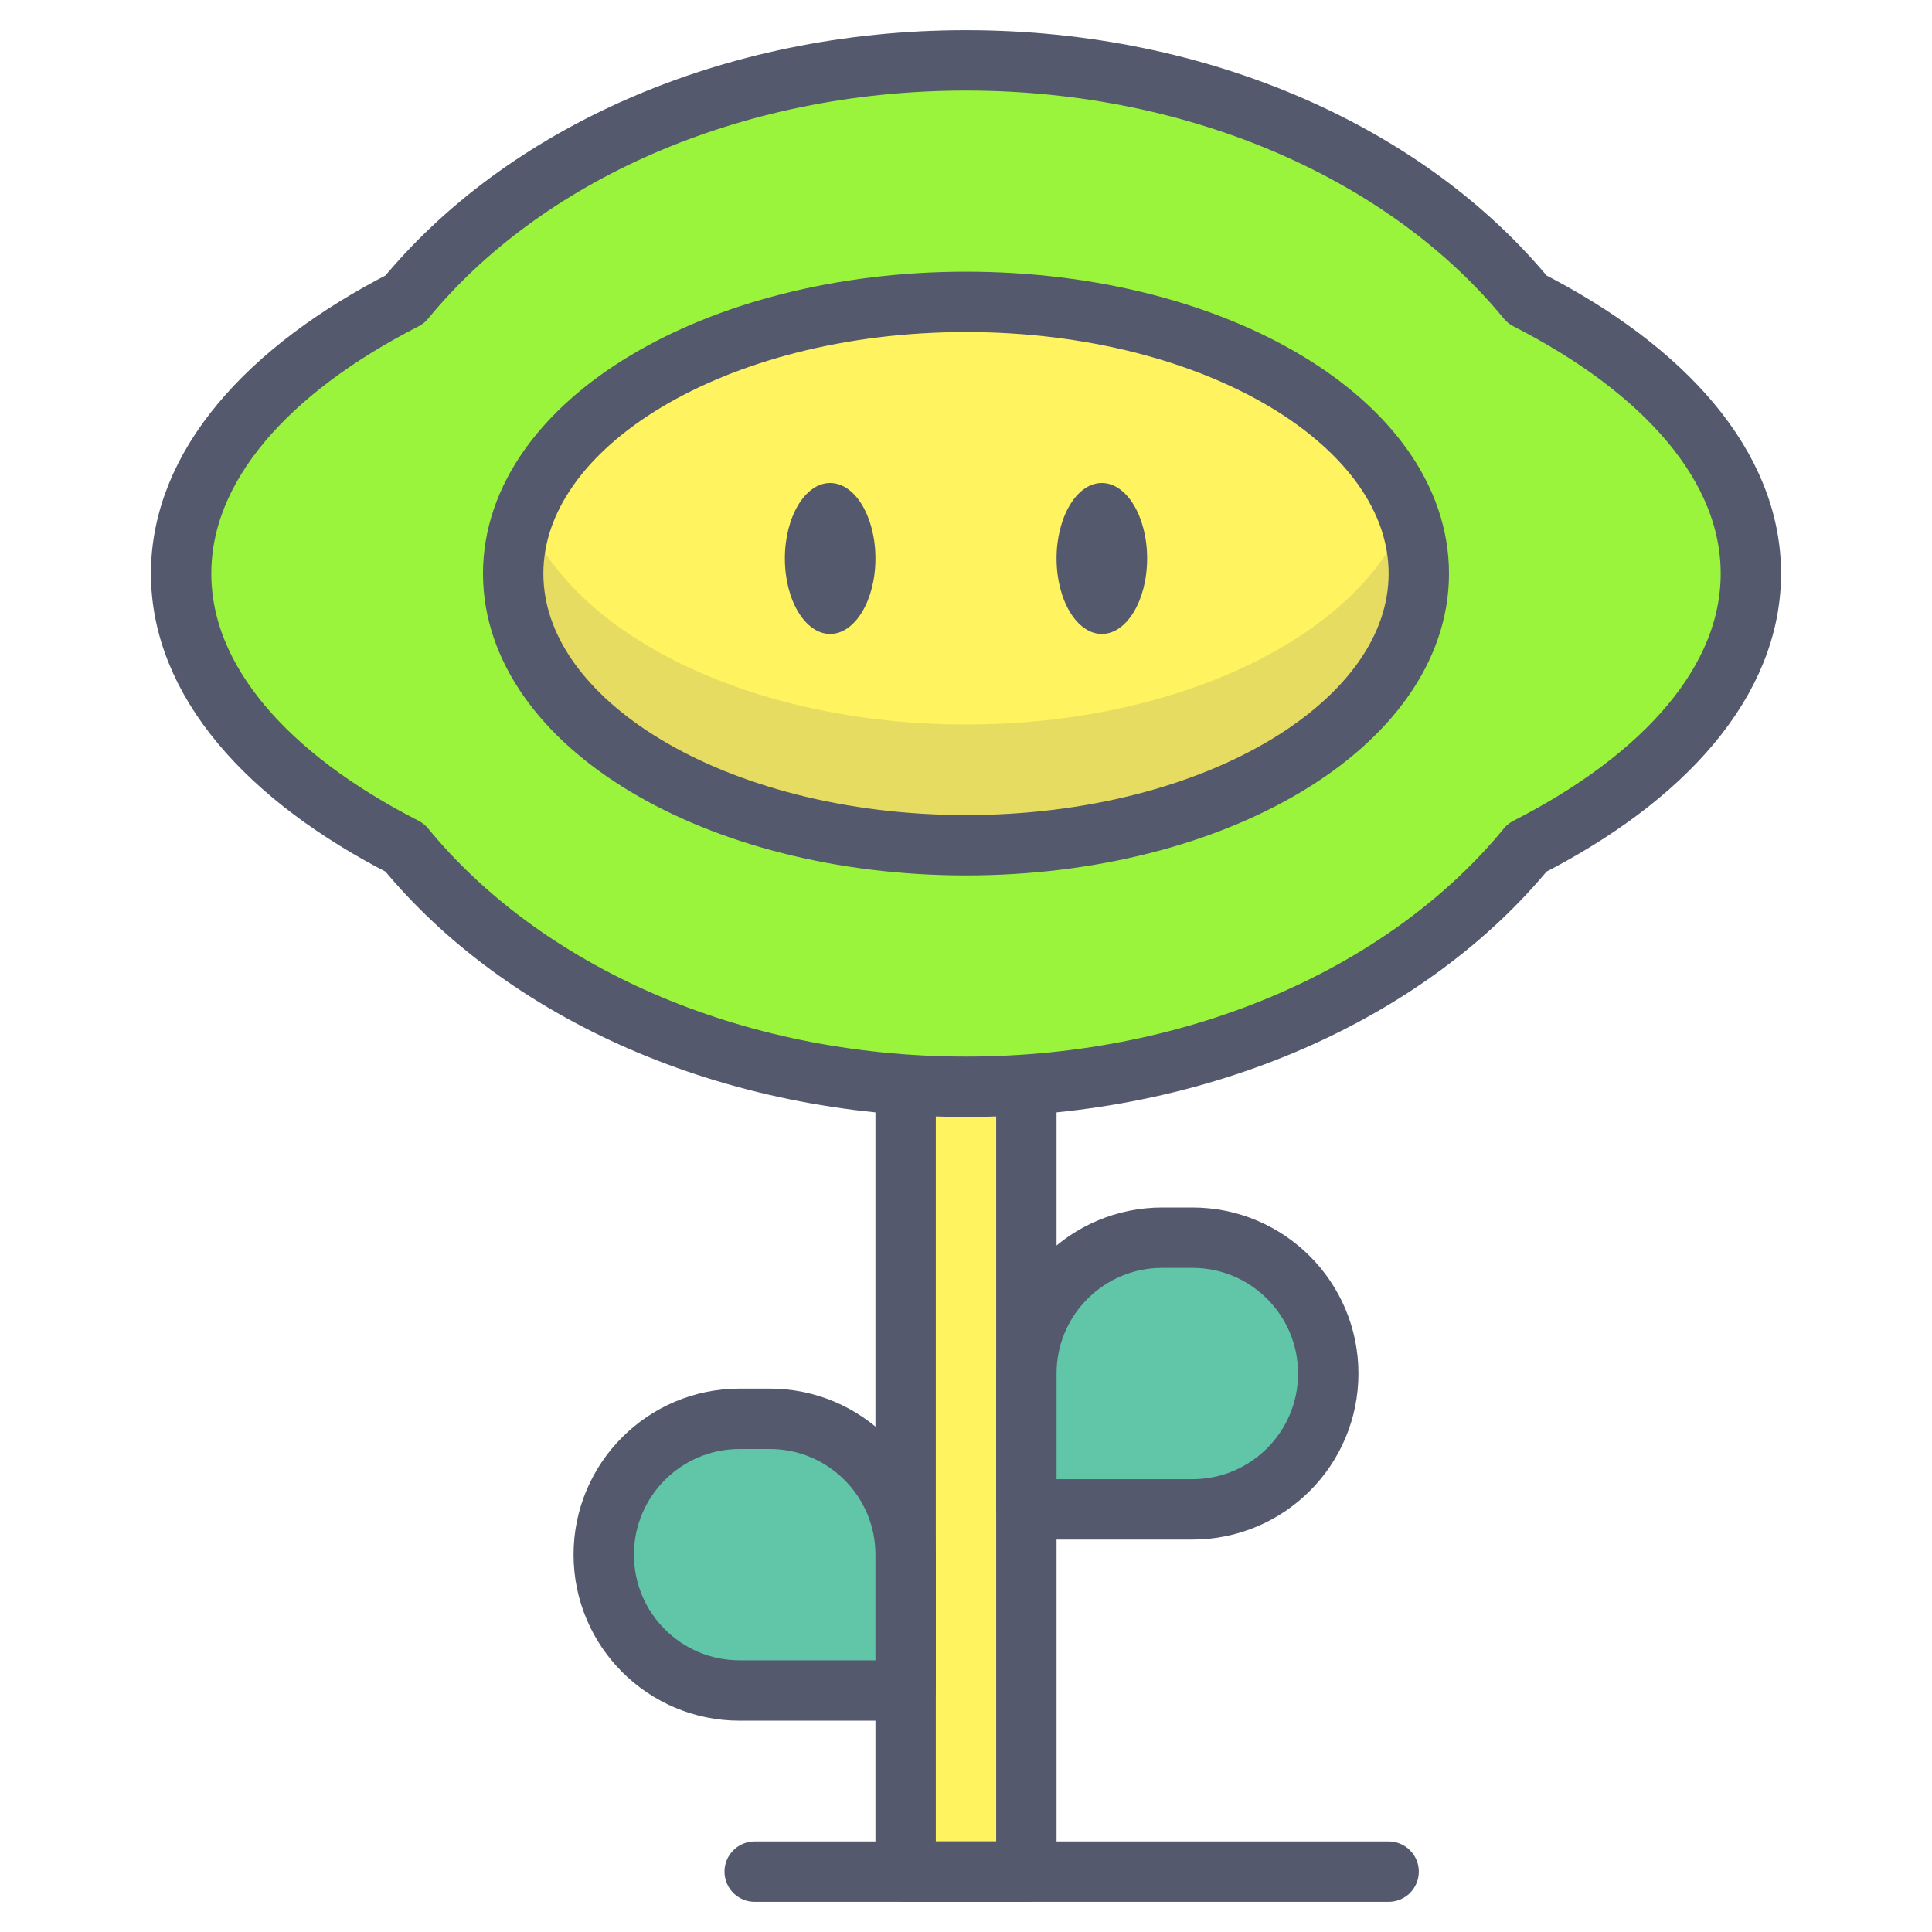
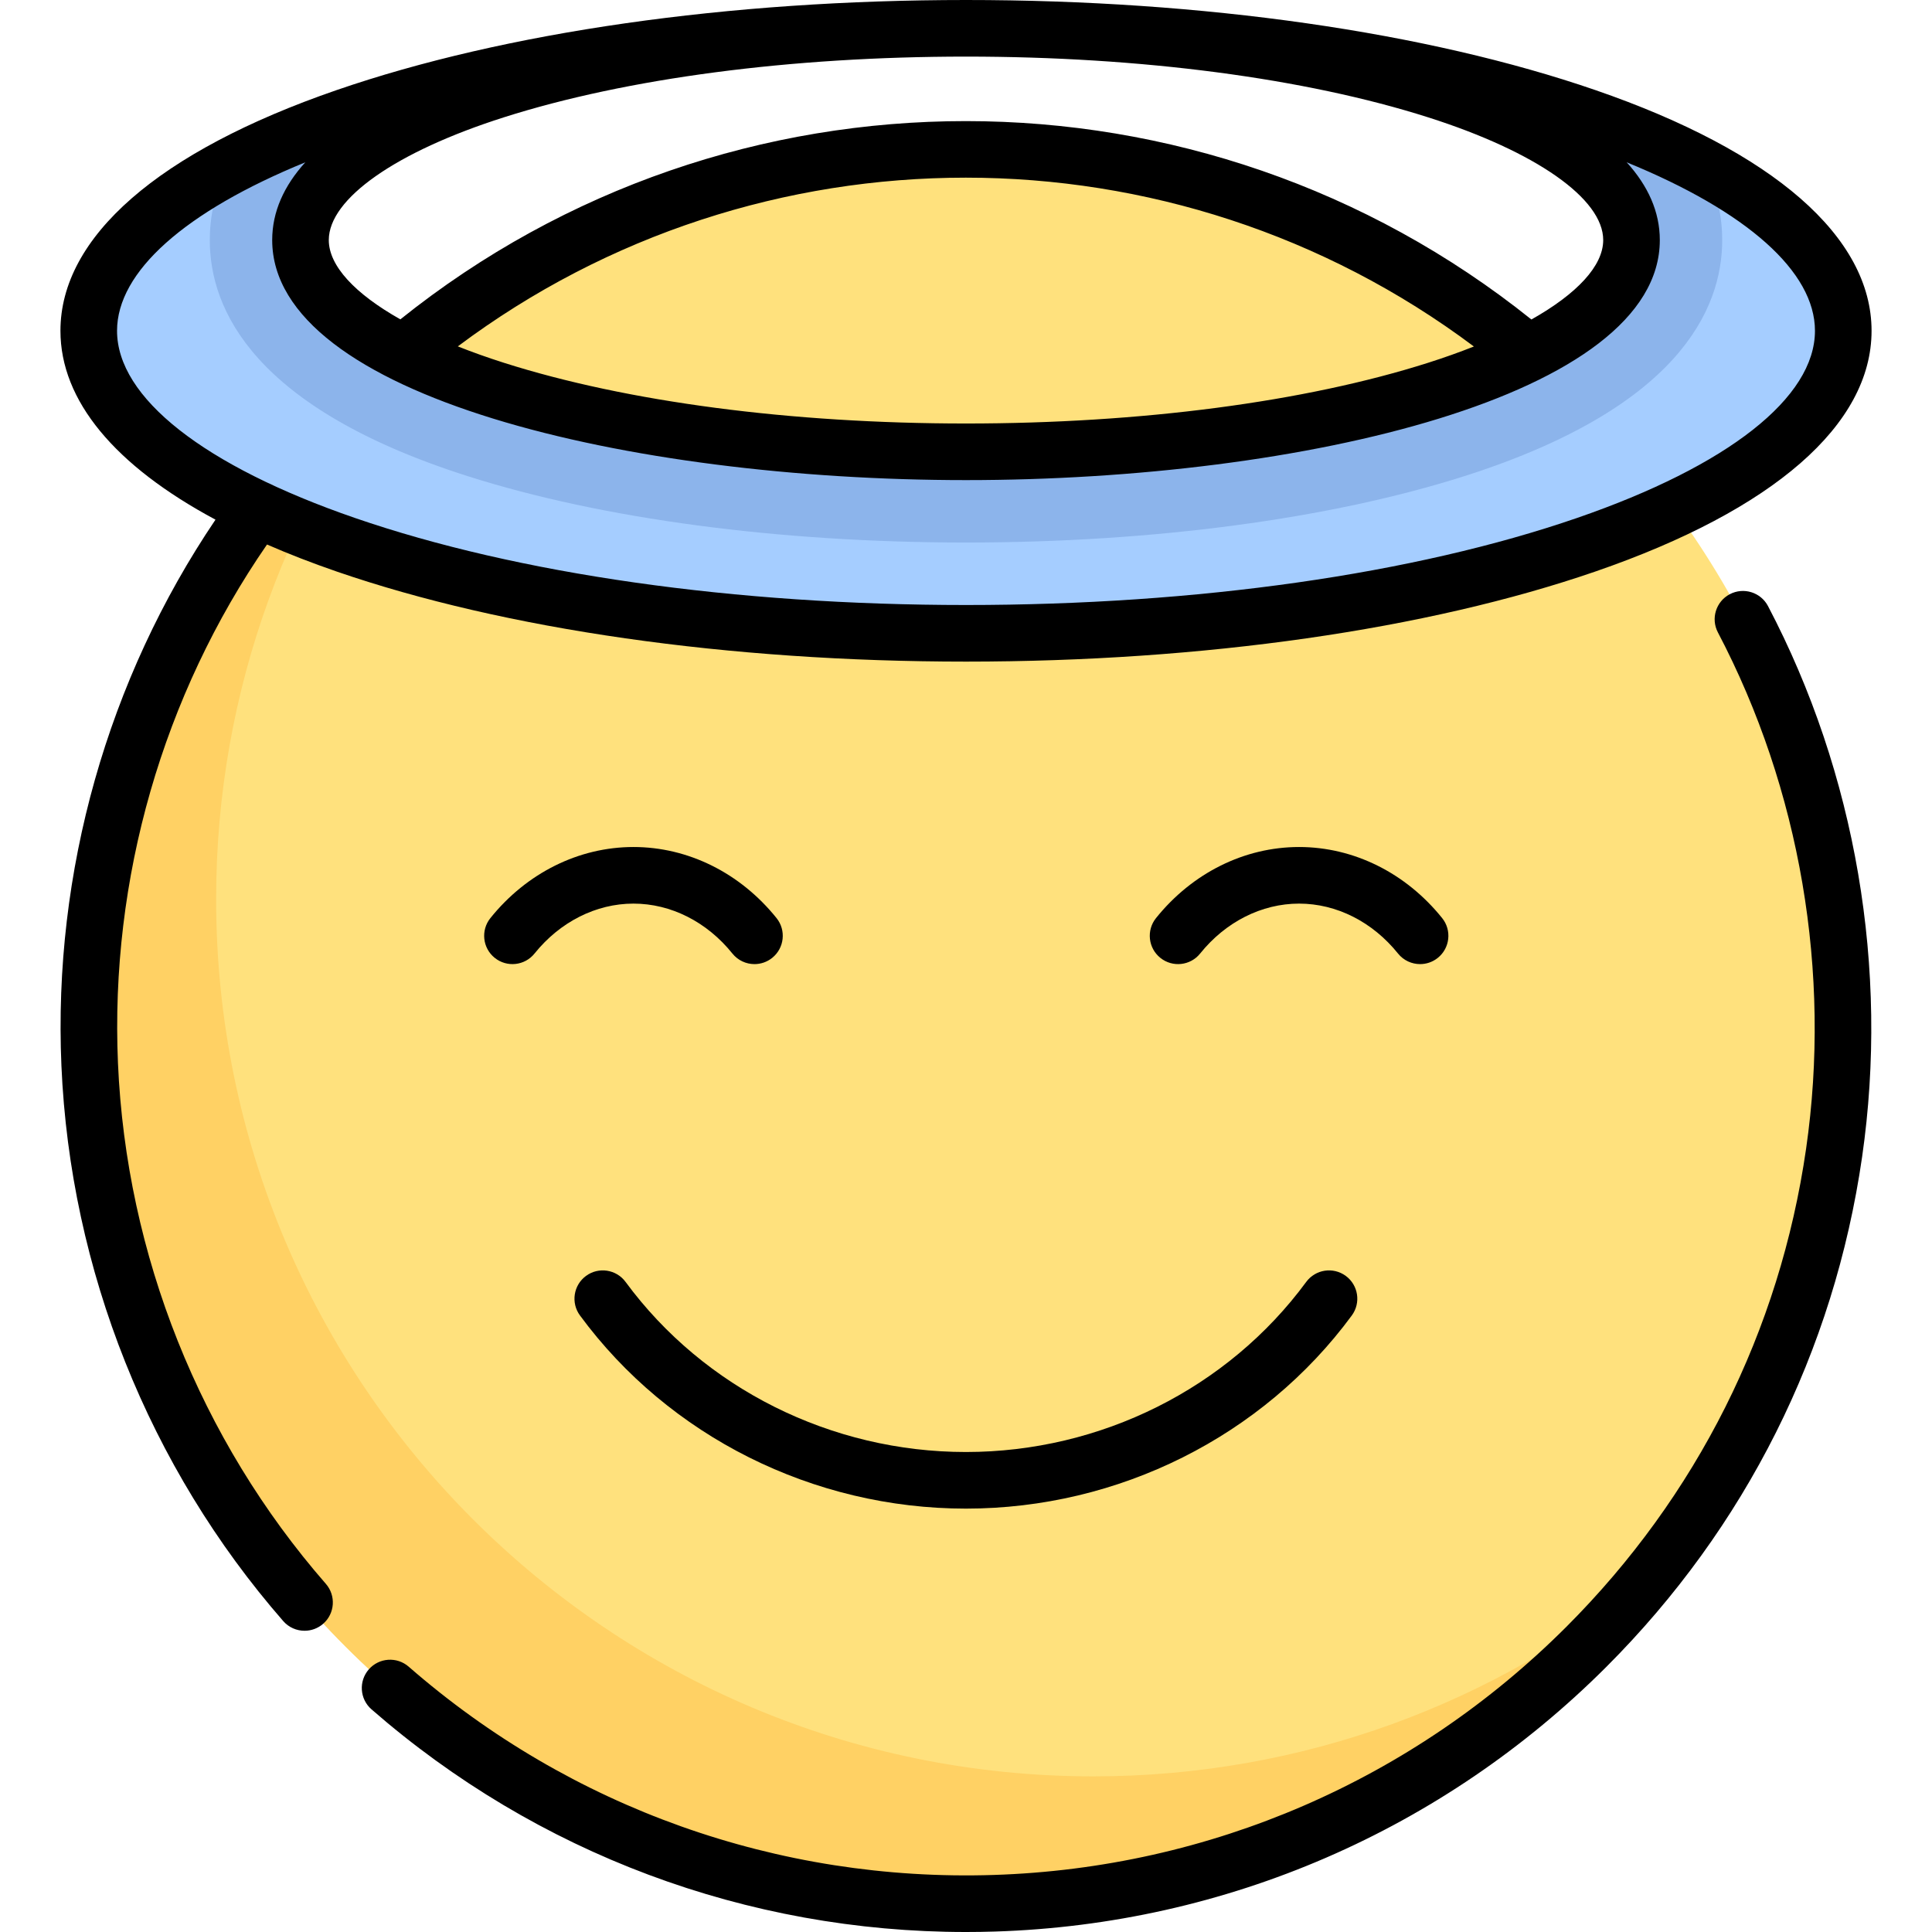
- <svg xmlns="http://www.w3.org/2000/svg" viewBox="0 0 64 64">
-   <defs>
-     <style>.cls-1{fill:#fff35f;}.cls-1,.cls-2,.cls-5,.cls-6{stroke:#54596e;stroke-linecap:round;stroke-linejoin:round;stroke-width:2px;}.cls-2{fill:#9af43b;}.cls-3,.cls-4{fill:#54596e;}.cls-3{opacity:0.15;}.cls-5{fill:none;}.cls-6{fill:#61c5a8;}</style>
-   </defs>
-   <g id="videogame">
-     <rect class="cls-1" x="30" y="33" width="4" height="29" />
-     <path class="cls-2" d="M58,19c0-3.54-2.83-6.74-7.41-9.08C46.69,5.16,39.83,2,32,2S17.31,5.16,13.41,9.92C8.83,12.26,6,15.46,6,19s2.83,6.74,7.41,9.08C17.31,32.84,24.17,36,32,36s14.69-3.16,18.59-7.92C55.17,25.74,58,22.54,58,19Z" />
-     <ellipse class="cls-1" cx="32" cy="19" rx="15" ry="9" />
-     <path class="cls-3" d="M32,24c-7.14,0-13.1-3-14.62-7A5.62,5.62,0,0,0,17,19c0,5,6.72,9,15,9s15-4,15-9a5.62,5.62,0,0,0-.38-2C45.1,21,39.14,24,32,24Z" />
-     <ellipse class="cls-4" cx="27.5" cy="18.5" rx="1.5" ry="2.5" />
-     <ellipse class="cls-4" cx="36.5" cy="18.5" rx="1.5" ry="2.5" />
-     <line class="cls-5" x1="46" y1="62" x2="25" y2="62" />
-     <path class="cls-6" d="M38.5,41h1A4.5,4.5,0,0,1,44,45.5v0A4.5,4.5,0,0,1,39.5,50H34a0,0,0,0,1,0,0V45.5A4.5,4.5,0,0,1,38.5,41Z" />
-     <path class="cls-6" d="M20,47h5.5A4.5,4.5,0,0,1,30,51.5v0A4.5,4.5,0,0,1,25.5,56h-1A4.5,4.5,0,0,1,20,51.5V47A0,0,0,0,1,20,47Z" transform="matrix(-1, 0, 0, -1, 50, 103)" />
+ <svg xmlns="http://www.w3.org/2000/svg" version="1.1" id="Capa_1" x="0px" y="0px" viewBox="0 0 512.001 512.001" style="enable-background:new 0 0 512.001 512.001;" xml:space="preserve">
+   <g>
+     <g>
+       <circle style="fill:#FFE17D;" cx="256.001" cy="272.032" r="232.468" />
+       <path style="fill:#FFD164;" d="M289.746,470.755c-128.389,0-232.468-104.08-232.468-232.468    c0-55.599,19.543-106.618,52.101-146.621c-52.372,42.625-85.847,107.576-85.847,180.366    c0,128.388,104.079,232.468,232.468,232.468c72.79,0,137.742-33.476,180.367-85.848    C396.365,451.211,345.345,470.755,289.746,470.755z" />
+       <path style="fill:#A5CDFF;" d="M265.474,7.583c92.993,1.567,166.882,26.051,166.882,56.03c0,30.99-78.957,56.113-176.355,56.113    S79.646,94.603,79.646,63.613c0-29.979,73.889-54.464,166.882-56.03C122.538,9.299,23.533,44.485,23.533,87.661    c0,44.272,104.08,80.161,232.468,80.161s232.468-35.89,232.468-80.161C488.468,44.485,389.464,9.299,265.474,7.583z" />
+       <path style="fill:#8CB4EB;" d="M432.356,63.613c0,30.99-78.957,56.113-176.355,56.113S79.646,94.603,79.646,63.613    c0-29.979,73.889-54.464,166.882-56.03C168.121,8.668,99.743,23.146,60.036,44.556c-3.284,6.756-4.439,13.263-4.439,19.057    c0,18.625,11.869,44.603,68.41,62.594c35.603,11.328,82.479,17.567,131.993,17.567s96.39-6.239,131.993-17.567    c56.541-17.991,68.41-43.969,68.41-62.594c0-5.794-1.155-12.301-4.439-19.057C412.258,23.146,343.881,8.668,265.474,7.583    C358.467,9.149,432.356,33.634,432.356,63.613z" />
+     </g>
+     <g>
+       <path d="M370.491,252.698c1.481,1.843,3.656,2.802,5.851,2.802c1.648,0,3.309-0.542,4.694-1.655    c3.229-2.595,3.742-7.316,1.147-10.544c-9.621-11.97-23.439-18.834-37.912-18.834c-14.473,0-28.292,6.865-37.913,18.834    c-2.595,3.229-2.082,7.949,1.147,10.544c3.228,2.595,7.95,2.081,10.544-1.147c6.759-8.409,16.316-13.232,26.221-13.232    S363.732,244.289,370.491,252.698z" />
+       <path d="M194.096,252.698c1.481,1.843,3.656,2.802,5.851,2.802c1.648,0,3.309-0.542,4.694-1.655    c3.229-2.595,3.742-7.316,1.147-10.544c-9.621-11.97-23.439-18.834-37.912-18.834c-14.473,0-28.292,6.865-37.913,18.834    c-2.595,3.229-2.082,7.949,1.147,10.544c3.228,2.595,7.95,2.081,10.544-1.147c6.759-8.409,16.316-13.232,26.221-13.232    S187.337,244.289,194.096,252.698z" />
+       <path d="M255.972,399.799c40.456,0,78.687-19.134,102.27-51.184c2.455-3.336,1.74-8.031-1.596-10.486    c-3.335-2.454-8.03-1.74-10.486,1.596c-20.767,28.223-54.482,45.073-90.188,45.073c-35.705,0-69.42-16.85-90.188-45.073    c-2.456-3.337-7.15-4.052-10.486-1.596c-3.336,2.455-4.051,7.15-1.596,10.486C177.285,380.665,215.517,399.799,255.972,399.799z" />
+       <path d="M89.166,151.443c44.676,15.405,103.926,23.89,166.835,23.89s122.159-8.484,166.835-23.89    c47.17-16.266,73.148-38.916,73.148-63.777s-25.978-47.511-73.148-63.777C378.159,8.484,318.909,0,256.001,0    S133.842,8.484,89.166,23.89c-47.17,16.266-73.148,38.916-73.148,63.777c0,18.476,14.358,35.728,41.089,50.049    c-28.582,42.283-43.053,93.359-40.831,144.691c2.344,54.154,23.219,106.429,58.779,147.193c1.483,1.7,3.563,2.57,5.655,2.57    c1.749,0,3.506-0.608,4.927-1.848c3.122-2.723,3.444-7.46,0.722-10.582c-33.332-38.211-52.899-87.213-55.096-137.981    c-2.115-48.863,11.888-97.479,39.498-137.457C76.482,146.796,82.612,149.183,89.166,151.443z M405.838,84.668    c-87.425-70.079-212.337-70.108-299.736-0.036c-12.086-6.81-18.968-14.205-18.968-21.016c0-10.955,17.791-23.421,46.431-32.534    C166.16,20.712,209.642,15,256.001,15s89.84,5.712,122.436,16.083c28.64,9.113,46.431,21.579,46.431,32.534    C424.867,70.439,417.963,77.848,405.838,84.668z M390.596,91.825c-3.794,1.506-7.851,2.954-12.16,4.325    c-32.596,10.371-76.077,16.083-122.436,16.083s-89.84-5.712-122.436-16.083c-4.337-1.38-8.421-2.838-12.236-4.354    C200.934,32.161,310.964,32.185,390.596,91.825z M31.018,87.667c0-15.665,17.999-31.619,49.893-44.657    c-5.647,6.229-8.776,13.104-8.776,20.607c0,41.32,94.732,63.616,183.866,63.616s183.866-22.296,183.866-63.616    c0-7.502-3.125-14.377-8.771-20.605c31.891,13.037,49.888,28.991,49.888,44.655c0,17.705-22.977,35.782-63.038,49.596    c-43.144,14.877-100.657,23.07-161.945,23.07s-118.801-8.193-161.945-23.07C53.994,123.448,31.018,105.371,31.018,87.667z" />
+       <path d="M458.418,157.469c-3.667,1.925-5.081,6.458-3.156,10.126c21.811,41.558,30.11,90.159,23.37,136.848    c-6.97,48.282-28.944,92.092-63.544,126.693c-40.576,40.575-94.489,63.926-151.809,65.75    c-57.041,1.822-112.085-17.786-154.968-55.194c-3.121-2.723-7.858-2.4-10.582,0.722c-2.723,3.122-2.4,7.859,0.722,10.582    c43.805,38.211,99.483,59.006,157.556,59.006c2.576,0,5.165-0.041,7.75-0.124c61.146-1.945,118.657-26.853,161.938-70.135    c36.908-36.908,60.348-83.644,67.784-135.156c7.188-49.792-1.667-101.629-24.934-145.962    C466.62,156.957,462.087,155.544,458.418,157.469z" />
+     </g>
  </g>
+   <g>
+ </g>
+   <g>
+ </g>
+   <g>
+ </g>
+   <g>
+ </g>
+   <g>
+ </g>
+   <g>
+ </g>
+   <g>
+ </g>
+   <g>
+ </g>
+   <g>
+ </g>
+   <g>
+ </g>
+   <g>
+ </g>
+   <g>
+ </g>
+   <g>
+ </g>
+   <g>
+ </g>
+   <g>
+ </g>
</svg>
